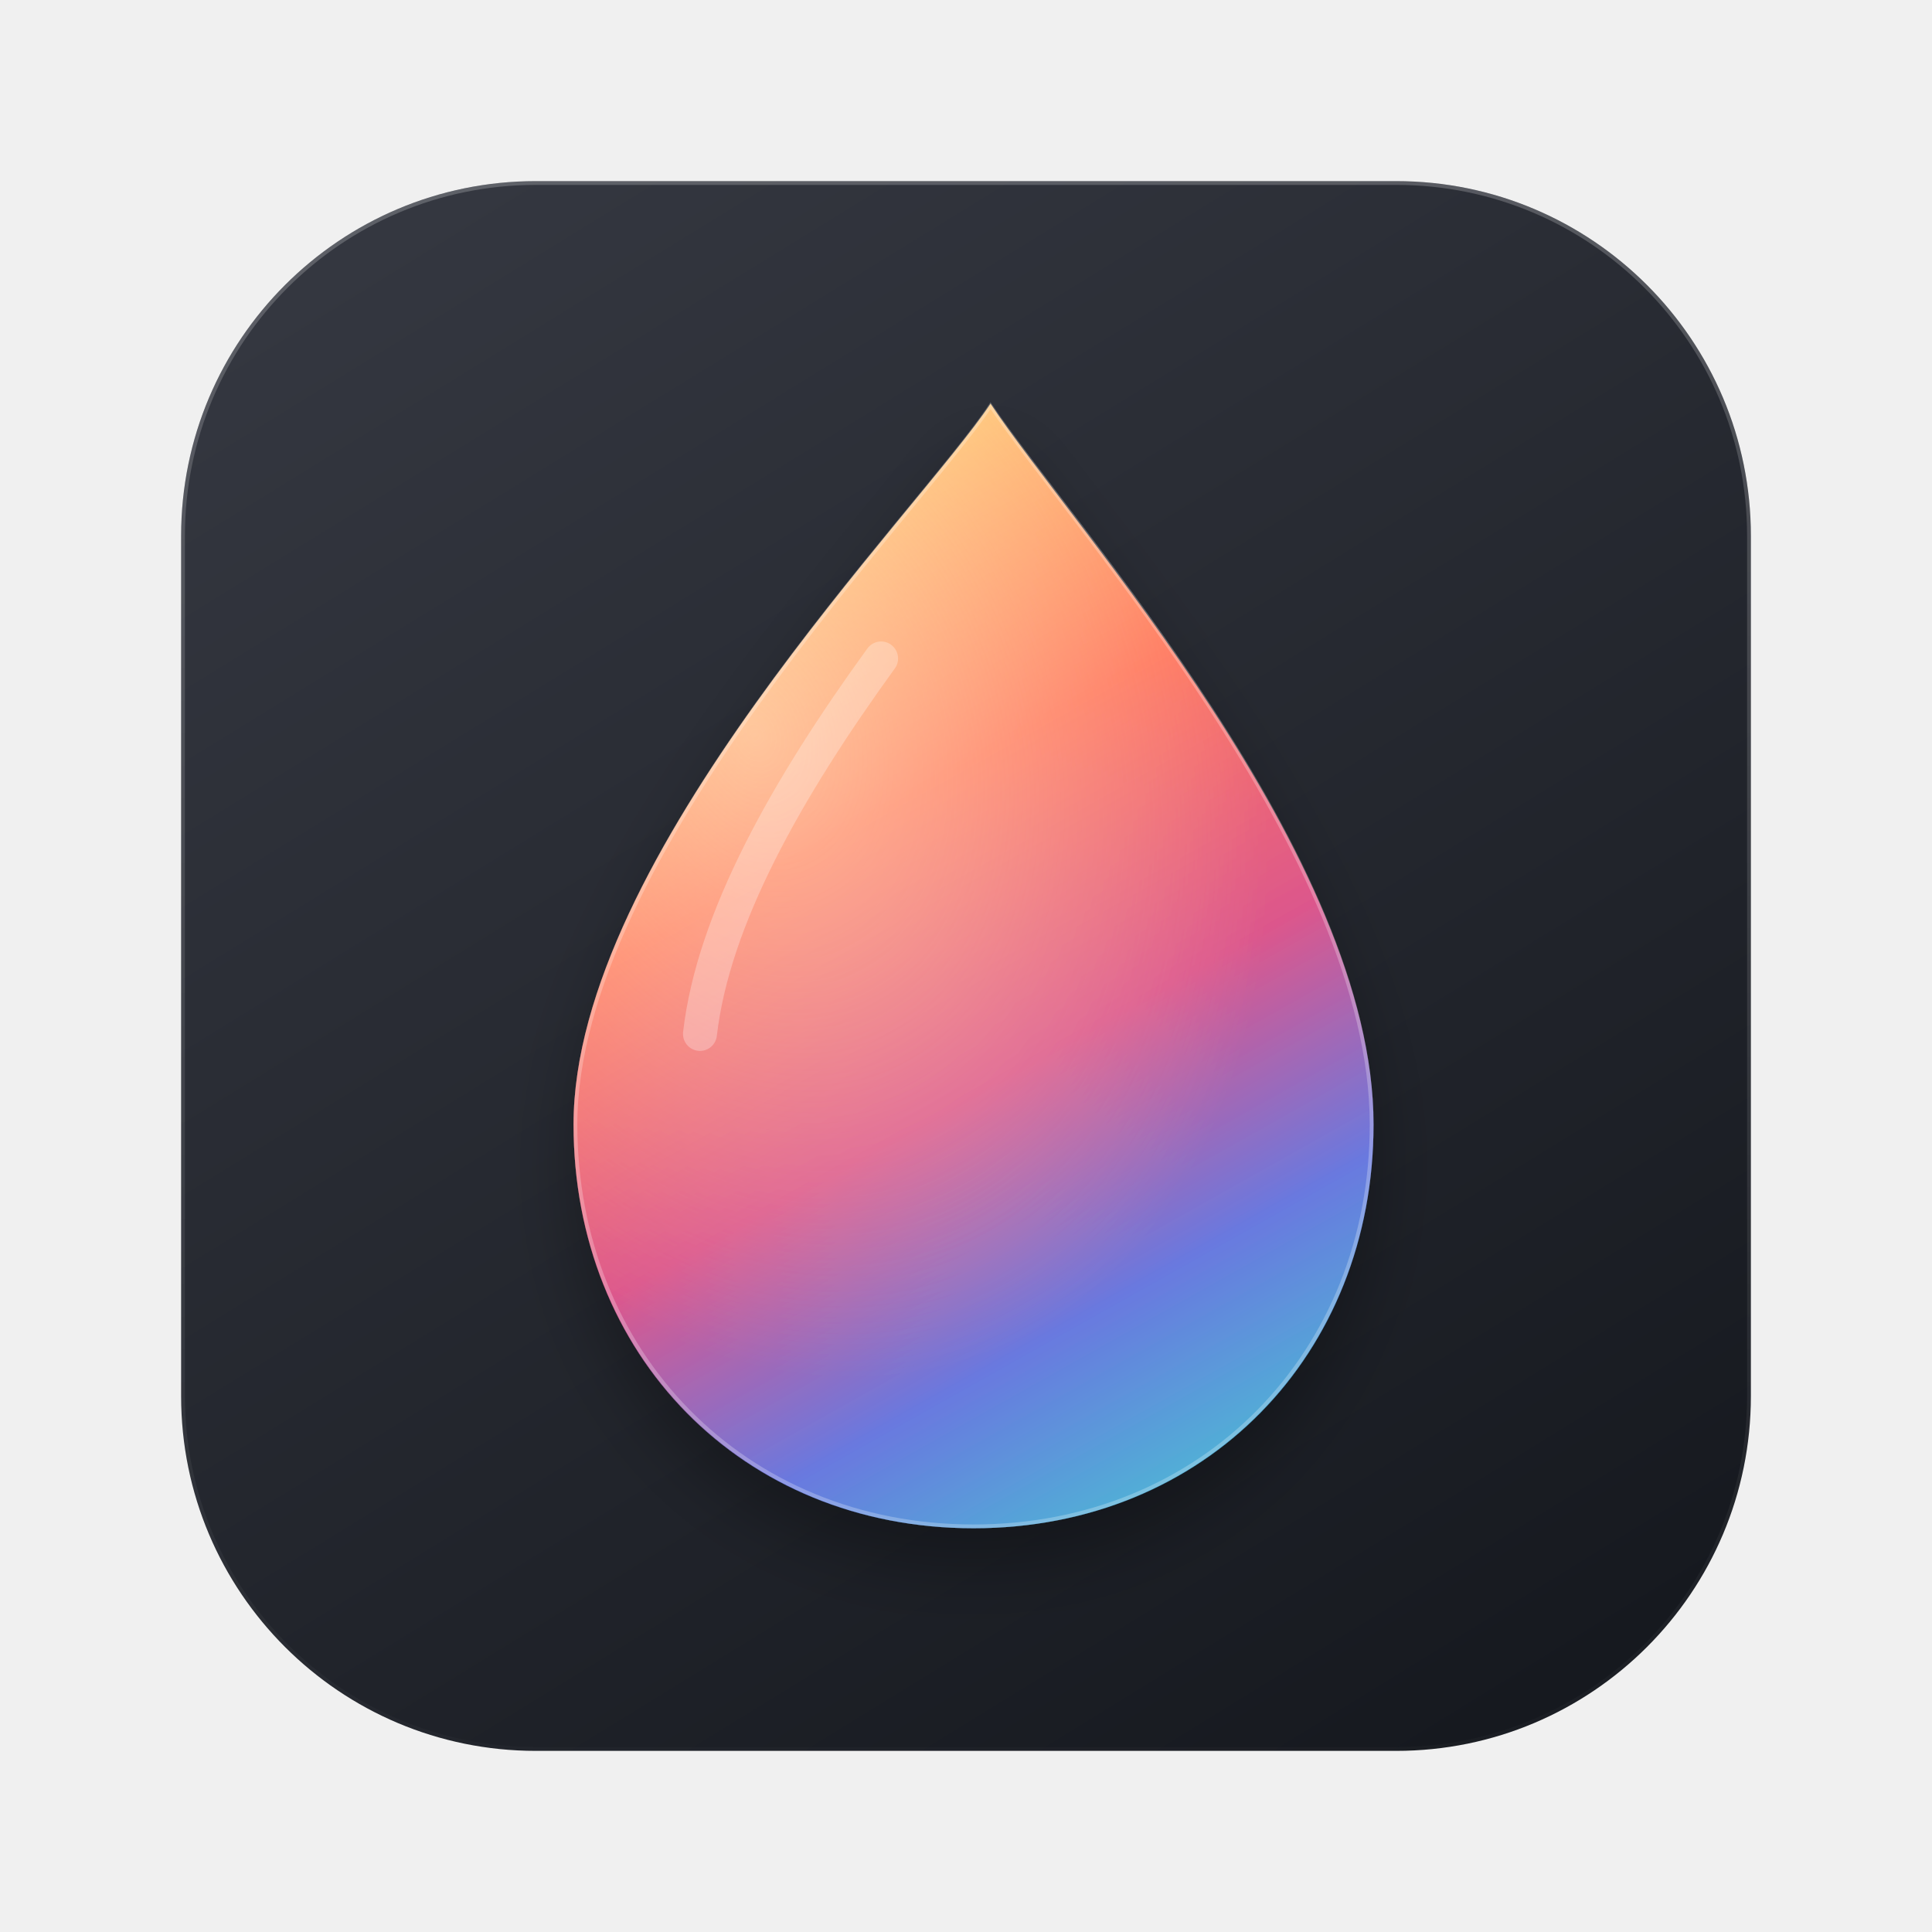
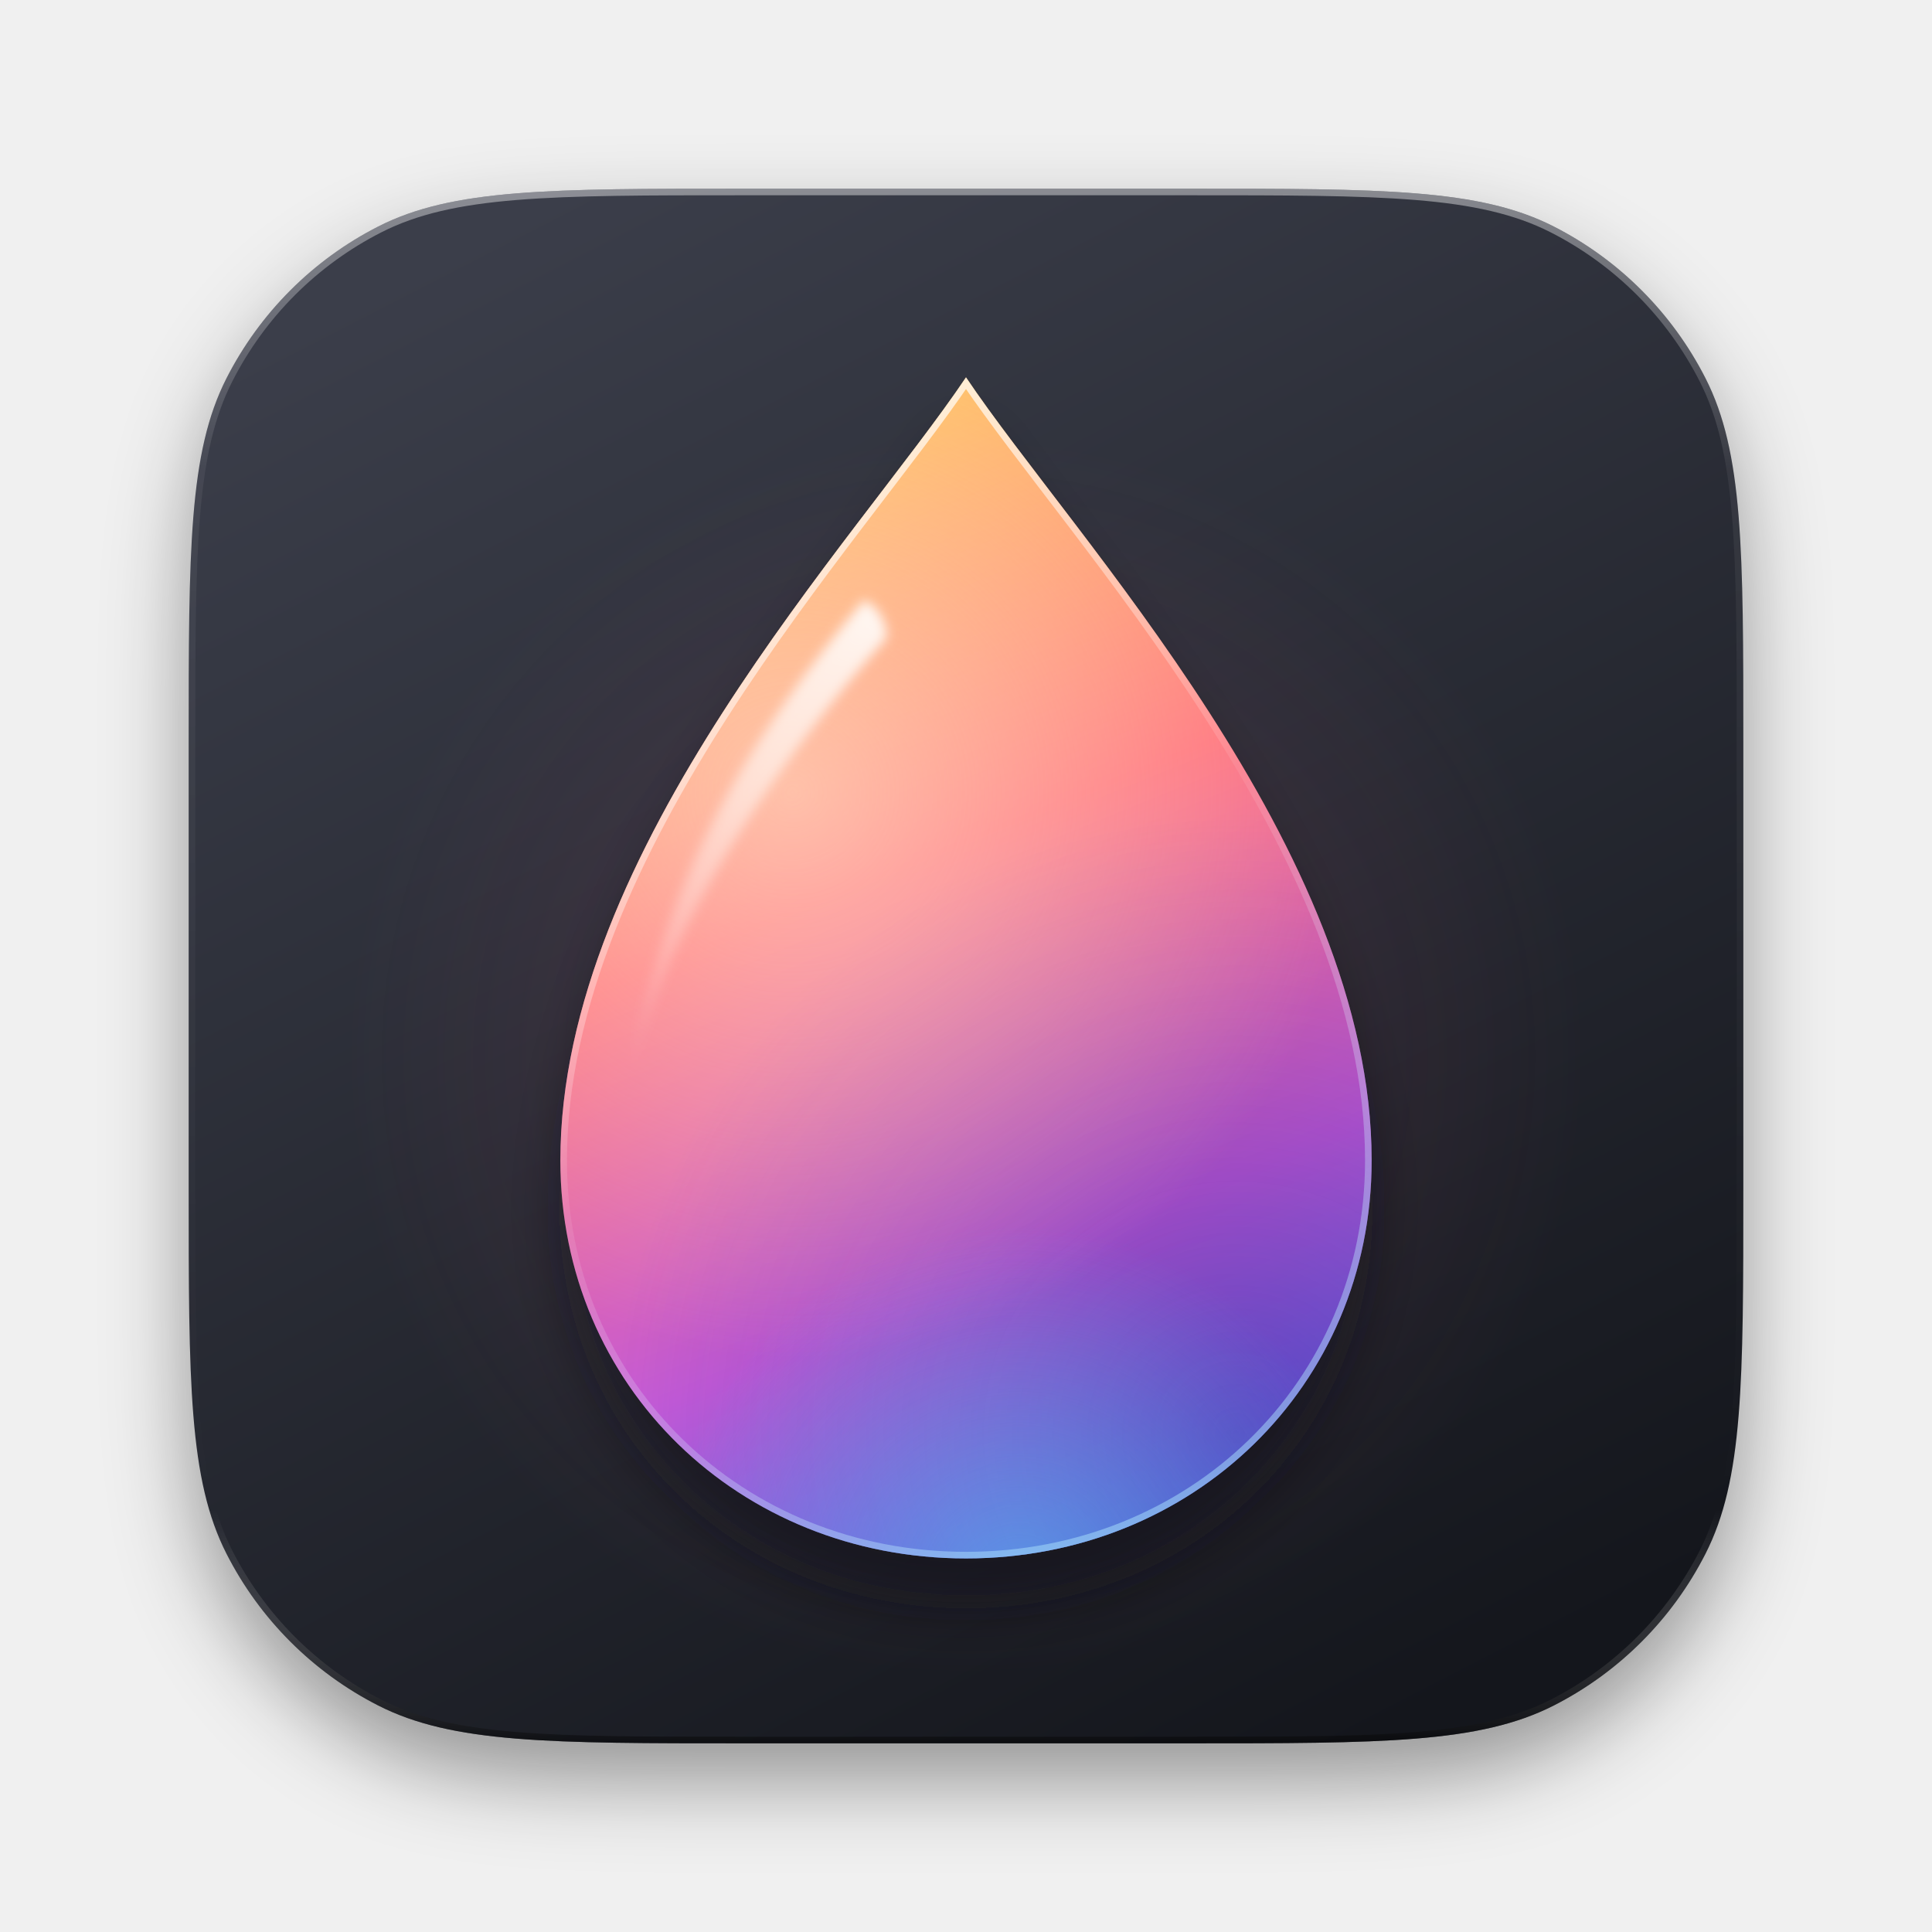
<svg xmlns="http://www.w3.org/2000/svg" width="1024" height="1024" viewBox="0 0 1024 1024" fill="none">
  <defs>
-     <linearGradient id="tile" x1="256" y1="96" x2="768" y2="928" gradientUnits="userSpaceOnUse">
-       <stop stop-color="#343740" />
-       <stop offset="1" stop-color="#16191F" />
+     <linearGradient id="tile" x1="300" y1="100" x2="724" y2="924" gradientUnits="userSpaceOnUse">
+       <stop stop-color="#3B3E4A" />
+       <stop offset="1" stop-color="#14161C" />
    </linearGradient>
-     <linearGradient id="pigment" x1="385" y1="280" x2="665" y2="778" gradientUnits="userSpaceOnUse">
-       <stop stop-color="#FFC777" />
-       <stop offset="0.3" stop-color="#FF775F" />
-       <stop offset="0.57" stop-color="#DC578C" />
-       <stop offset="0.8" stop-color="#6979DF" />
-       <stop offset="1" stop-color="#4DB7D5" />
+     <linearGradient id="bevel" x1="512" y1="100" x2="512" y2="924" gradientUnits="userSpaceOnUse">
+       <stop stop-color="#fff" stop-opacity=".42" />
+       <stop offset=".18" stop-color="#fff" stop-opacity=".06" />
+       <stop offset=".85" stop-color="#fff" stop-opacity="0" />
+       <stop offset="1" stop-color="#000" stop-opacity=".5" />
    </linearGradient>
-     <radialGradient id="light" cx="0" cy="0" r="1" gradientUnits="userSpaceOnUse" gradientTransform="translate(400 390) rotate(70) scale(350 260)">
-       <stop stop-color="#FFF9D4" stop-opacity="0.48" />
-       <stop offset="1" stop-color="#FFF9D4" stop-opacity="0" />
+     <clipPath id="tileclip">
+       <path d="M629.60,100.00 C732.65,100.00 784.17,100.00 823.53,120.05 A184,184 0 0 1 903.95,200.47 C924.00,239.83 924.00,291.35 924.00,394.40 L924.00,629.60 C924.00,732.65 924.00,784.17 903.95,823.53 A184,184 0 0 1 823.53,903.95 C784.17,924.00 732.65,924.00 629.60,924.00 L394.40,924.00 C291.35,924.00 239.83,924.00 200.47,903.95 A184,184 0 0 1 120.05,823.53 C100.00,784.17 100.00,732.65 100.00,629.60 L100.00,394.40 C100.00,291.35 100.00,239.83 120.05,200.47 A184,184 0 0 1 200.47,120.05 C239.83,100.00 291.35,100.00 394.40,100.00 Z" />
+     </clipPath>
+     <filter id="tileshadow" x="-20%" y="-20%" width="140%" height="150%">
+       <feGaussianBlur stdDeviation="22" />
+     </filter>
+     <filter id="soft" x="-20%" y="-20%" width="140%" height="140%">
+       <feGaussianBlur stdDeviation="14" />
+     </filter>
+     <filter id="soft2" x="-20%" y="-20%" width="140%" height="140%">
+       <feGaussianBlur stdDeviation="3" />
+     </filter>
+     <clipPath id="dropclip">
+       <path d="M512 200C455 285 297 450 297 615C297 735 392 826 512 826C632 826 727 735 727 615C727 450 569 285 512 200Z" />
+     </clipPath>
+     <linearGradient id="pigment" x1="400" y1="230" x2="640" y2="820" gradientUnits="userSpaceOnUse">
+       <stop stop-color="#FFC15E" />
+       <stop offset=".38" stop-color="#FF6F7A" />
+       <stop offset=".72" stop-color="#C45BD8" />
+       <stop offset="1" stop-color="#5E6BF2" />
+     </linearGradient>
+     <radialGradient id="glow" cx="512" cy="560" r="330" gradientUnits="userSpaceOnUse">
+       <stop stop-color="#E4608F" stop-opacity=".16" />
+       <stop offset="1" stop-color="#E4608F" stop-opacity="0" />
    </radialGradient>
-     <linearGradient id="rim" x1="512" y1="96" x2="512" y2="928" gradientUnits="userSpaceOnUse">
-       <stop stop-color="white" stop-opacity="0.21" />
-       <stop offset="1" stop-color="white" stop-opacity="0.02" />
+     <radialGradient id="shade" cx="655" cy="760" r="330" gradientUnits="userSpaceOnUse">
+       <stop stop-color="#2A1A8A" stop-opacity=".42" />
+       <stop offset="1" stop-color="#2A1A8A" stop-opacity="0" />
+     </radialGradient>
+     <radialGradient id="bounce" cx="540" cy="840" r="190" gradientUnits="userSpaceOnUse">
+       <stop stop-color="#59D2F5" stop-opacity=".5" />
+       <stop offset="1" stop-color="#59D2F5" stop-opacity="0" />
+     </radialGradient>
+     <radialGradient id="sheen" cx="420" cy="420" r="300" gradientUnits="userSpaceOnUse">
+       <stop stop-color="#FFF3D6" stop-opacity=".55" />
+       <stop offset="1" stop-color="#FFF3D6" stop-opacity="0" />
+     </radialGradient>
+     <linearGradient id="rim" x1="330" y1="260" x2="700" y2="820" gradientUnits="userSpaceOnUse">
+       <stop stop-color="#fff" stop-opacity=".85" />
+       <stop offset=".45" stop-color="#fff" stop-opacity=".08" />
+       <stop offset="1" stop-color="#9FE8FF" stop-opacity=".55" />
    </linearGradient>
-     <filter id="shadow" x="210" y="160" width="620" height="760" filterUnits="userSpaceOnUse">
-       <feDropShadow dx="0" dy="20" stdDeviation="18" flood-color="#06080E" flood-opacity="0.3" />
-     </filter>
+     <linearGradient id="spec" x1="450" y1="310" x2="338" y2="575" gradientUnits="userSpaceOnUse">
+       <stop stop-color="#fff" stop-opacity=".9" />
+       <stop offset="1" stop-color="#fff" stop-opacity="0" />
+     </linearGradient>
  </defs>
-   <rect x="96" y="96" width="832" height="832" rx="188" fill="url(#tile)" />
-   <rect x="97" y="97" width="830" height="830" rx="187" stroke="url(#rim)" stroke-width="2" />
-   <g filter="url(#shadow)">
-     <path id="drop" d="M525 214C488 270 304 454 304 596C304 718 393 810 516 810C639 810 728 718 728 596C728 454 568 279 525 214Z" fill="url(#pigment)" />
-     <path d="M525 214C488 270 304 454 304 596C304 718 393 810 516 810C639 810 728 718 728 596C728 454 568 279 525 214Z" fill="url(#light)" />
-     <path d="M525 215C489 270 305 454 305 596C305 717 394 809 516 809C638 809 727 717 727 596C727 454 568 279 525 215Z" stroke="white" stroke-opacity="0.25" stroke-width="2" />
-     <path d="M467 349C417 418 378 487 371 548" stroke="white" stroke-opacity="0.28" stroke-width="18" stroke-linecap="round" />
+   <path d="M629.60,100.00 C732.65,100.00 784.17,100.00 823.53,120.05 A184,184 0 0 1 903.95,200.47 C924.00,239.83 924.00,291.35 924.00,394.40 L924.00,629.60 C924.00,732.65 924.00,784.17 903.95,823.53 A184,184 0 0 1 823.53,903.95 C784.17,924.00 732.65,924.00 629.60,924.00 L394.40,924.00 C291.35,924.00 239.83,924.00 200.47,903.95 A184,184 0 0 1 120.05,823.53 C100.00,784.17 100.00,732.65 100.00,629.60 L100.00,394.40 C100.00,291.35 100.00,239.83 120.05,200.47 A184,184 0 0 1 200.47,120.05 C239.83,100.00 291.35,100.00 394.40,100.00 Z" fill="#000" opacity=".38" filter="url(#tileshadow)" transform="translate(0 20)" />
+   <path d="M629.60,100.00 C732.65,100.00 784.17,100.00 823.53,120.05 A184,184 0 0 1 903.95,200.47 C924.00,239.83 924.00,291.35 924.00,394.40 L924.00,629.60 C924.00,732.65 924.00,784.17 903.95,823.53 A184,184 0 0 1 823.53,903.95 C784.17,924.00 732.65,924.00 629.60,924.00 L394.40,924.00 C291.35,924.00 239.83,924.00 200.47,903.95 A184,184 0 0 1 120.05,823.53 C100.00,784.17 100.00,732.65 100.00,629.60 L100.00,394.40 C100.00,291.35 100.00,239.83 120.05,200.47 A184,184 0 0 1 200.47,120.05 C239.83,100.00 291.35,100.00 394.40,100.00 Z" fill="url(#tile)" />
+   <g clip-path="url(#tileclip)">
+     <path d="M629.60,100.00 C732.65,100.00 784.17,100.00 823.53,120.05 A184,184 0 0 1 903.95,200.47 C924.00,239.83 924.00,291.35 924.00,394.40 L924.00,629.60 C924.00,732.65 924.00,784.17 903.95,823.53 A184,184 0 0 1 823.53,903.95 C784.17,924.00 732.65,924.00 629.60,924.00 L394.40,924.00 C291.35,924.00 239.83,924.00 200.47,903.95 A184,184 0 0 1 120.05,823.53 C100.00,784.17 100.00,732.65 100.00,629.60 L100.00,394.40 C100.00,291.35 100.00,239.83 120.05,200.47 A184,184 0 0 1 200.47,120.05 C239.83,100.00 291.35,100.00 394.40,100.00 Z" fill="none" stroke="url(#bevel)" stroke-width="7" />
  </g>
+   <g clip-path="url(#tileclip)">
+     <circle cx="512" cy="560" r="330" fill="url(#glow)" />
+   </g>
+   <path d="M512 200C455 285 297 450 297 615C297 735 392 826 512 826C632 826 727 735 727 615C727 450 569 285 512 200Z" fill="#0A0B12" opacity=".45" filter="url(#soft)" transform="translate(0 26)" />
+   <path d="M512 200C455 285 297 450 297 615C297 735 392 826 512 826C632 826 727 735 727 615C727 450 569 285 512 200Z" fill="url(#pigment)" />
+   <g clip-path="url(#dropclip)">
+     <rect x="280" y="190" width="470" height="650" fill="url(#shade)" />
+     <rect x="280" y="190" width="470" height="650" fill="url(#bounce)" />
+     <rect x="280" y="190" width="470" height="650" fill="url(#sheen)" />
+     <path d="M512 200C455 285 297 450 297 615C297 735 392 826 512 826C632 826 727 735 727 615C727 450 569 285 512 200Z" stroke="url(#rim)" stroke-width="7" />
+   </g>
+   <path d="M458 318C392 396 346 478 333 580C342 520 390 428 470 338C470 330 466 322 458 318Z" fill="url(#spec)" filter="url(#soft2)" />
</svg>
